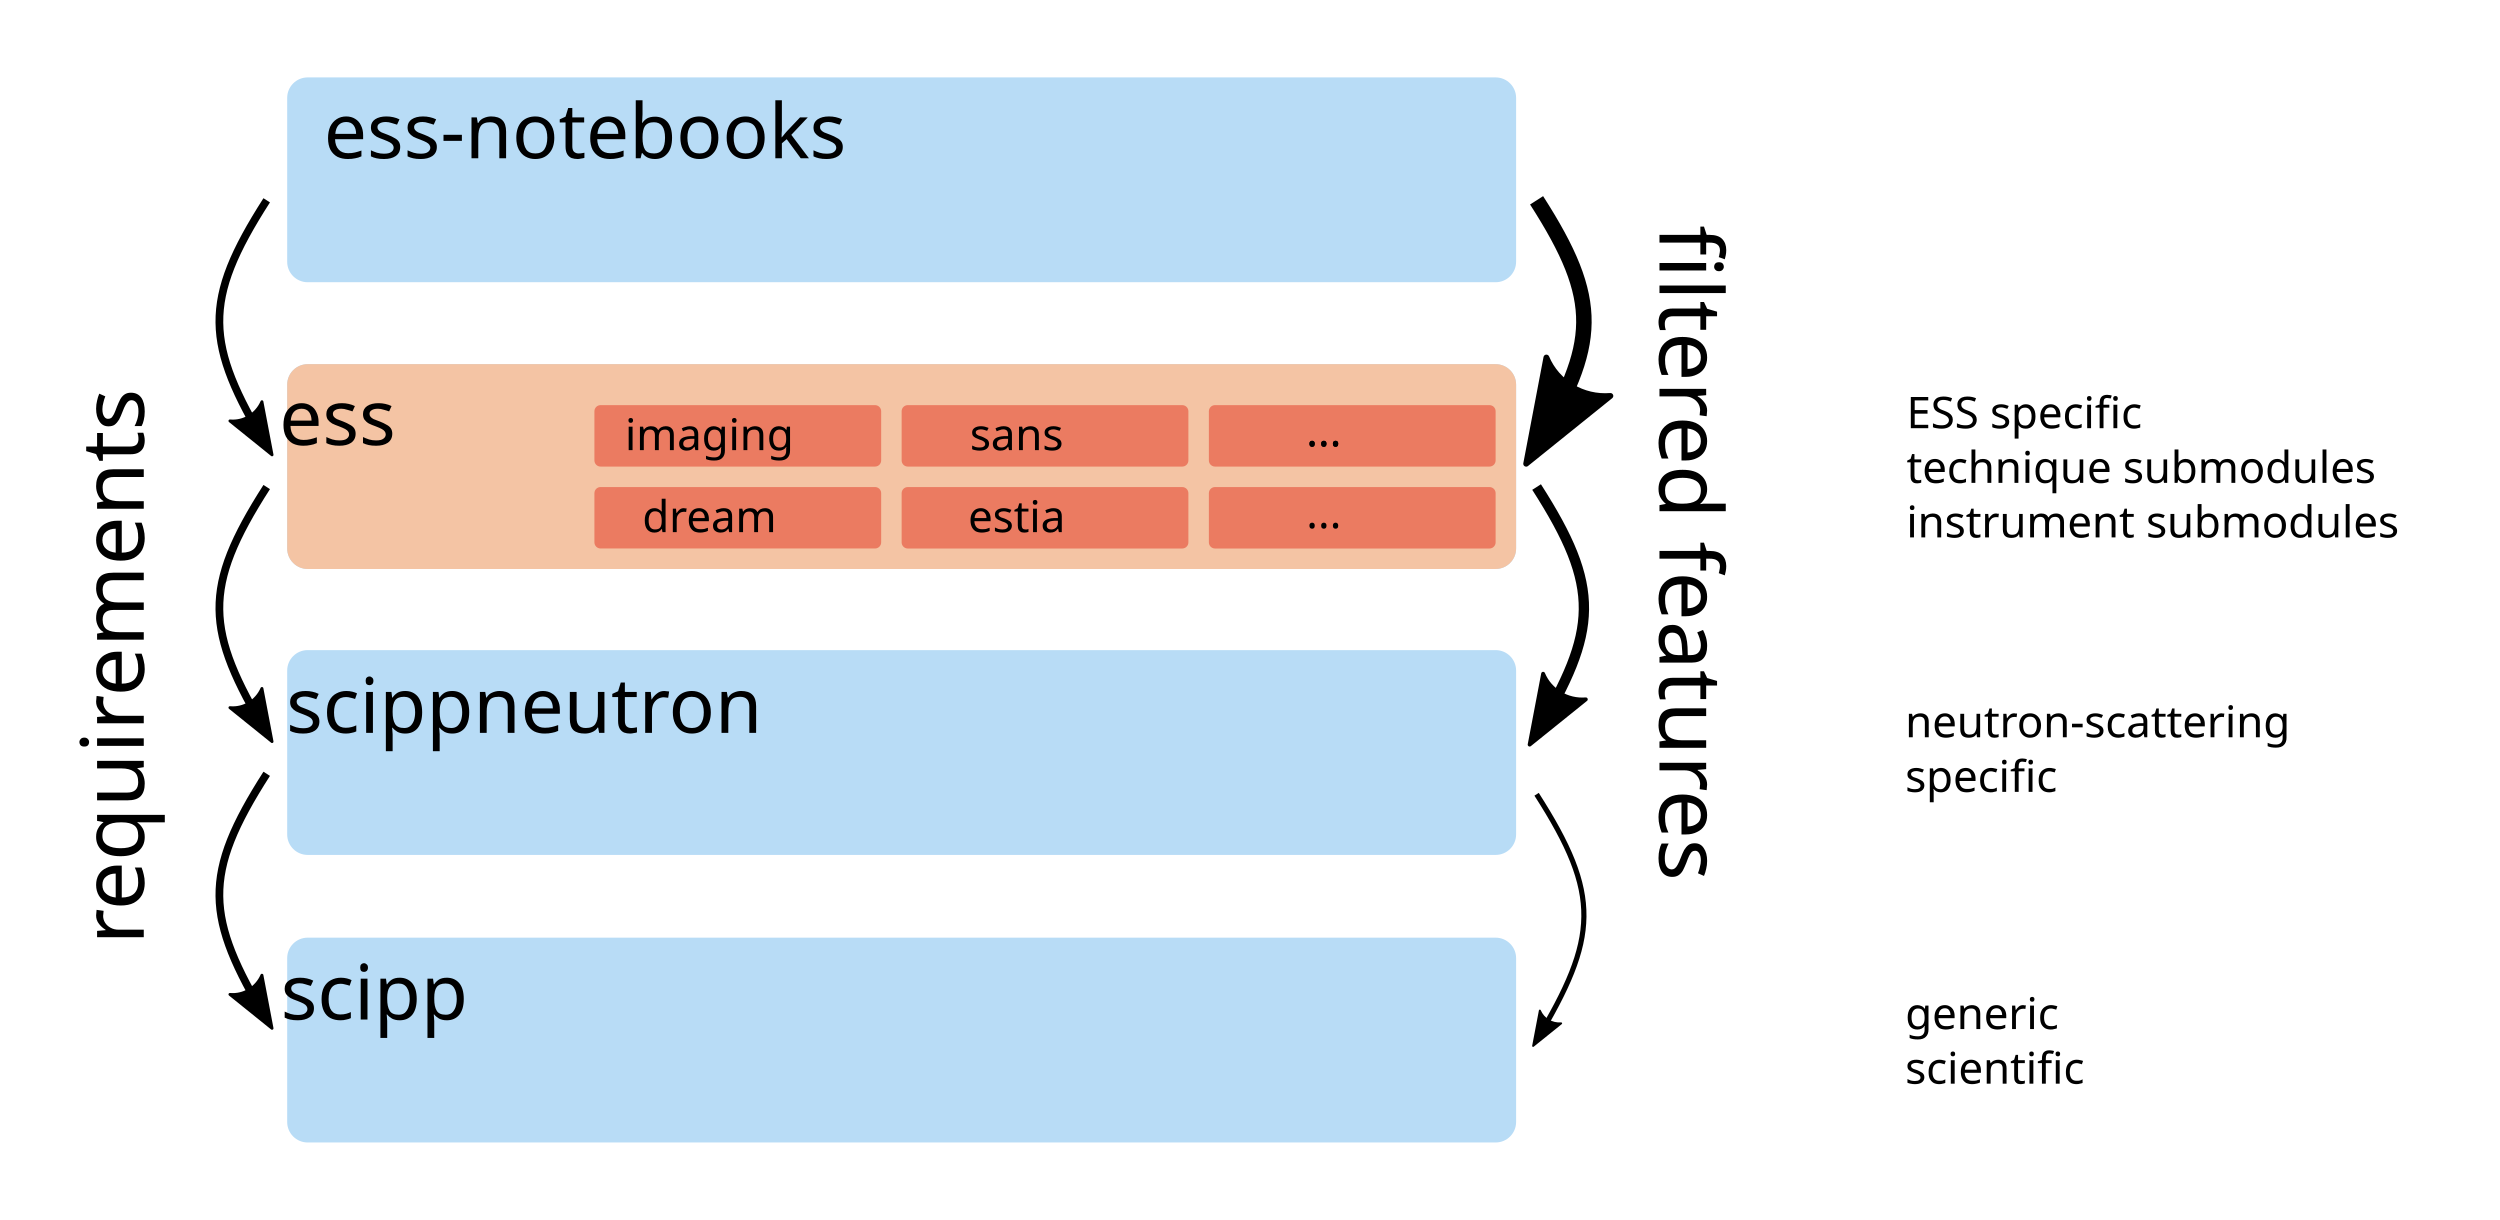
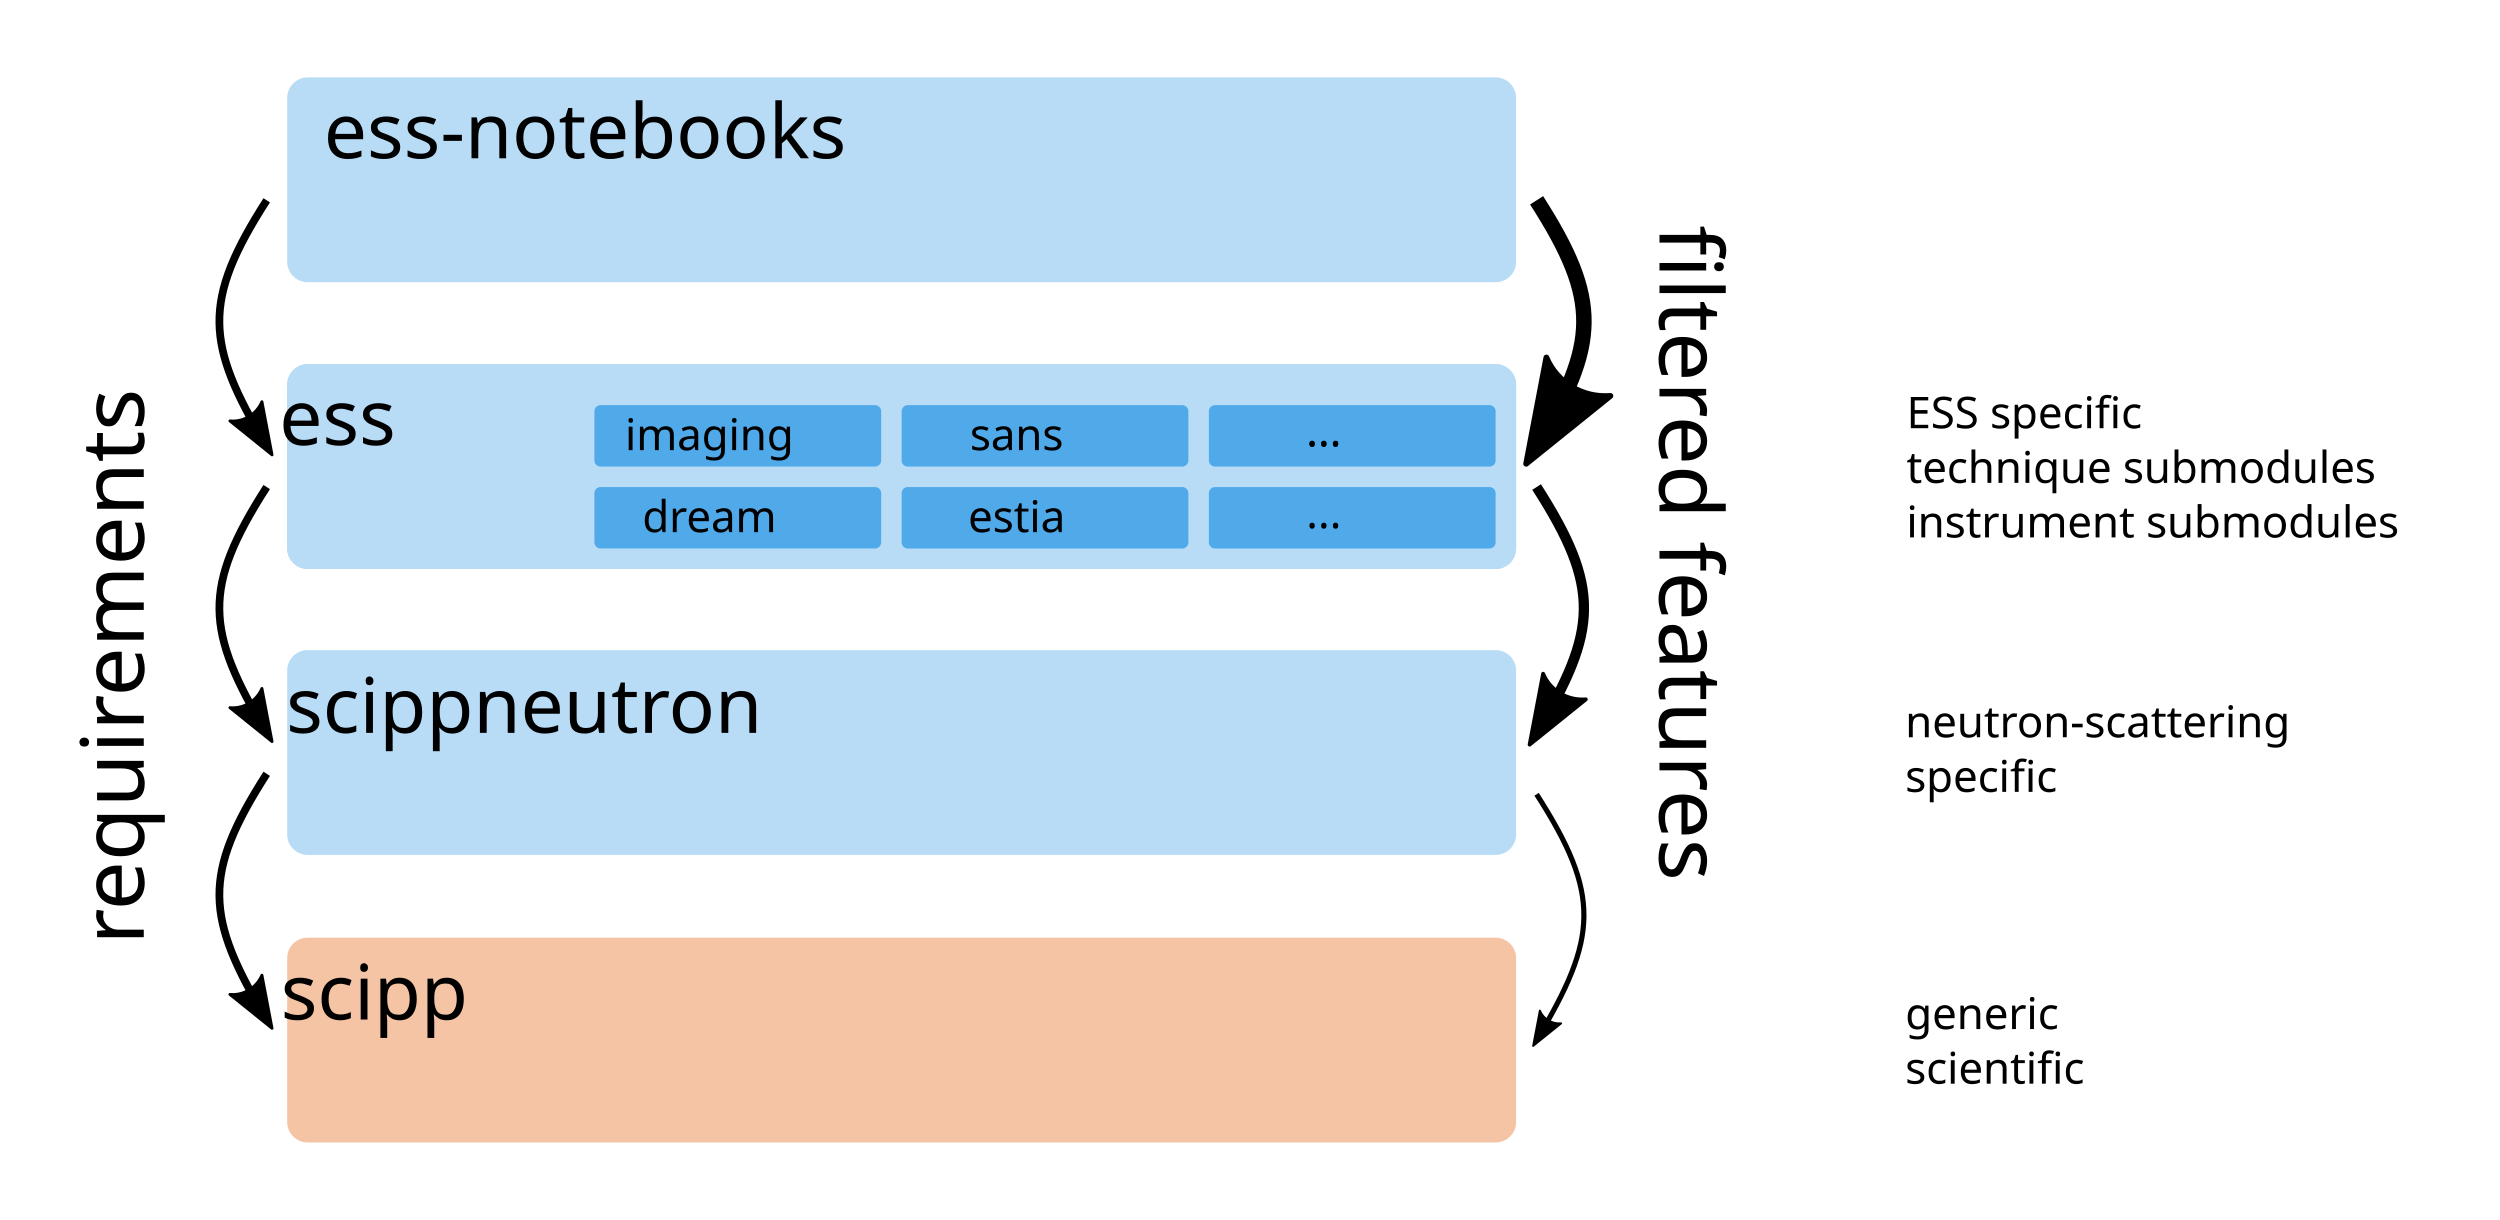
<svg xmlns="http://www.w3.org/2000/svg" xmlns:xlink="http://www.w3.org/1999/xlink" width="161.473mm" height="78.792mm" viewBox="0 0 161.473 78.792" version="1.1" id="svg8">
  <defs id="defs2">
    <rect x="55.56" y="71.576" width="3.457" height="30.424" id="rect1966" />
    <marker style="overflow:visible" id="marker1753" refX="0" refY="0" orient="auto">
      <path transform="scale(-0.6)" d="M 8.719,4.034 -2.207,0.016 8.719,-4.002 c -1.745,2.372 -1.735,5.617 -6e-7,8.035 z" style="fill:#000000;fill-opacity:1;fill-rule:evenodd;stroke:#000000;stroke-width:0.625;stroke-linejoin:round;stroke-opacity:1" id="path1751" />
    </marker>
    <marker style="overflow:visible" id="marker1665" refX="0" refY="0" orient="auto">
      <path transform="scale(-0.6)" d="M 8.719,4.034 -2.207,0.016 8.719,-4.002 c -1.745,2.372 -1.735,5.617 -6e-7,8.035 z" style="fill:#000000;fill-opacity:1;fill-rule:evenodd;stroke:#000000;stroke-width:0.625;stroke-linejoin:round;stroke-opacity:1" id="path1663" />
    </marker>
    <marker style="overflow:visible" id="marker1585" refX="0" refY="0" orient="auto">
      <path transform="scale(-0.6)" d="M 8.719,4.034 -2.207,0.016 8.719,-4.002 c -1.745,2.372 -1.735,5.617 -6e-7,8.035 z" style="fill:#000000;fill-opacity:1;fill-rule:evenodd;stroke:#000000;stroke-width:0.625;stroke-linejoin:round;stroke-opacity:1" id="path1583" />
    </marker>
    <marker style="overflow:visible" id="marker1489" refX="0" refY="0" orient="auto">
      <path transform="scale(-0.6)" d="M 8.719,4.034 -2.207,0.016 8.719,-4.002 c -1.745,2.372 -1.735,5.617 -6e-7,8.035 z" style="fill:#000000;fill-opacity:1;fill-rule:evenodd;stroke:#000000;stroke-width:0.625;stroke-linejoin:round;stroke-opacity:1" id="path1487" />
    </marker>
    <marker style="overflow:visible" id="marker1413" refX="0" refY="0" orient="auto">
      <path transform="scale(-0.6)" d="M 8.719,4.034 -2.207,0.016 8.719,-4.002 c -1.745,2.372 -1.735,5.617 -6e-7,8.035 z" style="fill:#000000;fill-opacity:1;fill-rule:evenodd;stroke:#000000;stroke-width:0.625;stroke-linejoin:round;stroke-opacity:1" id="path1411" />
    </marker>
    <marker style="overflow:visible" id="marker1279" refX="0" refY="0" orient="auto">
      <path transform="scale(-0.6)" d="M 8.719,4.034 -2.207,0.016 8.719,-4.002 c -1.745,2.372 -1.735,5.617 -6e-7,8.035 z" style="fill:#000000;fill-opacity:1;fill-rule:evenodd;stroke:#000000;stroke-width:0.625;stroke-linejoin:round;stroke-opacity:1" id="path1277" />
    </marker>
    <marker style="overflow:visible" id="Arrow2Mend" refX="0" refY="0" orient="auto">
      <path transform="scale(-0.6)" d="M 8.719,4.034 -2.207,0.016 8.719,-4.002 c -1.745,2.372 -1.735,5.617 -6e-7,8.035 z" style="fill:#000000;fill-opacity:1;fill-rule:evenodd;stroke:#000000;stroke-width:0.625;stroke-linejoin:round;stroke-opacity:1" id="path900" />
    </marker>
    <marker style="overflow:visible" id="Arrow1Mend" refX="0" refY="0" orient="auto">
      <path transform="matrix(-0.4,0,0,-0.4,-4,0)" style="fill:#000000;fill-opacity:1;fill-rule:evenodd;stroke:#000000;stroke-width:1pt;stroke-opacity:1" d="M 0,0 5,-5 -12.5,0 5,5 Z" id="path882" />
    </marker>
    <marker style="overflow:visible" id="Arrow1Lend" refX="0" refY="0" orient="auto">
      <path transform="matrix(-0.8,0,0,-0.8,-10,0)" style="fill:#000000;fill-opacity:1;fill-rule:evenodd;stroke:#000000;stroke-width:1pt;stroke-opacity:1" d="M 0,0 5,-5 -12.5,0 5,5 Z" id="path876" />
    </marker>
  </defs>
  <g id="layer1" transform="translate(-47.59697,-87.60417)">
    <a id="a4655" xlink:href="https://scipp.github.io/scippneutron/">
      <rect ry="1.323" y="129.594" x="66.146" height="13.229" width="79.375" id="rect835" style="fill:#b8dcf6;fill-opacity:1;stroke-width:1.73;stroke-miterlimit:4;stroke-dasharray:none" rx="1.323" />
    </a>
-     <a id="a949" xlink:href="https://scipp.github.io/">
-       <rect ry="1.323" y="148.167" x="66.146" height="13.229" width="79.375" id="rect847" style="fill:#b8dcf6;fill-opacity:1;stroke-width:1.73;stroke-miterlimit:4;stroke-dasharray:none" rx="1.323" />
-     </a>
+     <rect ry="1.323" y="148.167" x="66.146" height="13.229" width="79.375" id="rect847" style="fill:#f4c4a4;fill-opacity:1;stroke-width:1.73;stroke-miterlimit:4;stroke-dasharray:none" rx="1.323" />
    <rect style="fill:#b8dcf6;fill-opacity:1;stroke-width:1.73;stroke-miterlimit:4;stroke-dasharray:none" id="rect853" width="79.375" height="13.229" x="66.146" y="111.125" ry="1.323" rx="1.323" />
-     <a id="a4658" xlink:href="https://scipp.github.io/ess-notebooks/">
-       <rect ry="1.323" y="92.604" x="66.146" height="13.229" width="79.375" id="rect859" style="fill:#b8dcf6;fill-opacity:1;stroke-width:1.73;stroke-miterlimit:4;stroke-dasharray:none" rx="1.323" />
-     </a>
+     <rect ry="1.323" y="92.604" x="66.146" height="13.229" width="79.375" id="rect859" style="fill:#b8dcf6;fill-opacity:1;stroke-width:1.73;stroke-miterlimit:4;stroke-dasharray:none" rx="1.323" />
    <path style="fill:none;stroke:#000000;stroke-width:0.5;stroke-linecap:butt;stroke-linejoin:miter;stroke-miterlimit:4;stroke-dasharray:none;stroke-opacity:1;marker-end:url(#Arrow2Mend)" d="m 64.823,100.542 c -4.18,6.519 -3.969,9.26 0,15.875" id="path869" />
    <path style="fill:none;stroke:#000000;stroke-width:0.5;stroke-linecap:butt;stroke-linejoin:miter;stroke-miterlimit:4;stroke-dasharray:none;stroke-opacity:1;marker-end:url(#marker1413)" d="m 64.823,119.062 c -4.18,6.519 -3.969,9.26 0,15.875" id="path1409" />
    <path style="fill:none;stroke:#000000;stroke-width:0.5;stroke-linecap:butt;stroke-linejoin:miter;stroke-miterlimit:4;stroke-dasharray:none;stroke-opacity:1;marker-end:url(#marker1489)" d="m 64.823,137.583 c -4.18,6.519 -3.969,9.26 0,15.875" id="path1485" />
    <path style="fill:none;stroke:#000000;stroke-width:1;stroke-linecap:butt;stroke-linejoin:miter;stroke-miterlimit:4;stroke-dasharray:none;stroke-opacity:1;marker-end:url(#marker1585)" d="m 146.844,100.542 c 4.18,6.519 3.969,9.26 0,15.875" id="path1581" />
    <path style="fill:none;stroke:#000000;stroke-width:0.667;stroke-linecap:butt;stroke-linejoin:miter;stroke-miterlimit:4;stroke-dasharray:none;stroke-opacity:1;marker-end:url(#marker1665)" d="m 146.844,119.062 c 4.18,6.519 3.969,9.26 0,15.875" id="path1661" />
    <path style="fill:none;stroke:#000000;stroke-width:0.333;stroke-linecap:butt;stroke-linejoin:miter;stroke-miterlimit:4;stroke-dasharray:none;stroke-opacity:1;marker-end:url(#marker1753)" d="m 146.844,138.906 c 4.18,6.519 3.969,9.26 0,15.875" id="path1749" />
  </g>
  <g id="layer2" transform="translate(-47.59697,-87.60417)">
-     <a id="a4661" xlink:href="https://scipp.github.io/ess/">
-       <rect ry="1.323" y="111.125" x="66.146" height="13.229" width="79.375" id="rect1899" style="fill:#f4c4a4;fill-opacity:1;stroke-width:1.73;stroke-miterlimit:4;stroke-dasharray:none" rx="1.323" />
-     </a>
-     <rect style="fill:#eb7b61;fill-opacity:1;stroke-width:0.458;stroke-miterlimit:4;stroke-dasharray:none" id="rect1916" width="18.521" height="3.969" x="125.677" y="113.771" ry="0.397" rx="0.397" />
-     <rect style="fill:#eb7b61;fill-opacity:1;stroke-width:0.458;stroke-miterlimit:4;stroke-dasharray:none" id="rect1920" width="18.521" height="3.969" x="105.833" y="113.771" ry="0.397" rx="0.397" />
-     <rect style="fill:#eb7b61;fill-opacity:1;stroke-width:0.458;stroke-miterlimit:4;stroke-dasharray:none" id="rect1922" width="18.521" height="3.969" x="85.99" y="113.771" ry="0.397" rx="0.397" />
-     <rect style="fill:#eb7b61;fill-opacity:1;stroke-width:0.458;stroke-miterlimit:4;stroke-dasharray:none" id="rect1924" width="18.521" height="3.969" x="125.677" y="119.063" ry="0.397" rx="0.397" />
-     <rect style="fill:#eb7b61;fill-opacity:1;stroke-width:0.458;stroke-miterlimit:4;stroke-dasharray:none" id="rect1926" width="18.521" height="3.969" x="105.833" y="119.063" ry="0.397" rx="0.397" />
-     <rect style="fill:#eb7b61;fill-opacity:1;stroke-width:0.458;stroke-miterlimit:4;stroke-dasharray:none" id="rect1928" width="18.521" height="3.969" x="85.99" y="119.062" ry="0.397" rx="0.397" />
+     <rect ry="1.323" y="111.125" x="66.146" height="13.229" width="79.375" id="rect1899" style="fill:#b8dcf6;fill-opacity:1;stroke-width:1.73;stroke-miterlimit:4;stroke-dasharray:none" rx="1.323" />
+     <rect style="fill:#50a9e9;fill-opacity:1;stroke-width:0.458;stroke-miterlimit:4;stroke-dasharray:none" id="rect1916" width="18.521" height="3.969" x="125.677" y="113.771" ry="0.397" rx="0.397" />
+     <rect style="fill:#50a9e9;fill-opacity:1;stroke-width:0.458;stroke-miterlimit:4;stroke-dasharray:none" id="rect1920" width="18.521" height="3.969" x="105.833" y="113.771" ry="0.397" rx="0.397" />
+     <rect style="fill:#50a9e9;fill-opacity:1;stroke-width:0.458;stroke-miterlimit:4;stroke-dasharray:none" id="rect1922" width="18.521" height="3.969" x="85.99" y="113.771" ry="0.397" rx="0.397" />
+     <rect style="fill:#50a9e9;fill-opacity:1;stroke-width:0.458;stroke-miterlimit:4;stroke-dasharray:none" id="rect1924" width="18.521" height="3.969" x="125.677" y="119.063" ry="0.397" rx="0.397" />
+     <rect style="fill:#50a9e9;fill-opacity:1;stroke-width:0.458;stroke-miterlimit:4;stroke-dasharray:none" id="rect1926" width="18.521" height="3.969" x="105.833" y="119.063" ry="0.397" rx="0.397" />
+     <rect style="fill:#50a9e9;fill-opacity:1;stroke-width:0.458;stroke-miterlimit:4;stroke-dasharray:none" id="rect1928" width="18.521" height="3.969" x="85.99" y="119.062" ry="0.397" rx="0.397" />
  </g>
  <g id="layer3" style="opacity:1" transform="translate(-47.59697,-87.60417)">
    <text xml:space="preserve" style="font-style:normal;font-variant:normal;font-weight:normal;font-stretch:normal;font-size:4.939px;line-height:1.25;font-family:sans-serif;-inkscape-font-specification:'sans-serif, Normal';font-variant-ligatures:normal;font-variant-caps:normal;font-variant-numeric:normal;fill:#000000;fill-opacity:1;stroke:none;stroke-width:0.265;stroke-miterlimit:4;stroke-dasharray:none" x="84.667" y="134.938" id="text839">
      <tspan id="tspan837" x="84.667" y="134.938" style="font-style:normal;font-variant:normal;font-weight:normal;font-stretch:normal;font-size:4.939px;font-family:sans-serif;-inkscape-font-specification:'sans-serif, Normal';font-variant-ligatures:normal;font-variant-caps:normal;font-variant-numeric:normal;text-align:center;text-anchor:middle;stroke-width:0.265;stroke-miterlimit:4;stroke-dasharray:none">scippneutron</tspan>
    </text>
    <text xml:space="preserve" style="font-style:normal;font-variant:normal;font-weight:normal;font-stretch:normal;font-size:4.939px;line-height:1.25;font-family:sans-serif;-inkscape-font-specification:'sans-serif, Normal';font-variant-ligatures:normal;font-variant-caps:normal;font-variant-numeric:normal;fill:#000000;fill-opacity:1;stroke:none;stroke-width:0.265;stroke-miterlimit:4;stroke-dasharray:none" x="74.989" y="153.458" id="text851">
      <tspan id="tspan849" x="74.989" y="153.458" style="font-style:normal;font-variant:normal;font-weight:normal;font-stretch:normal;font-size:4.939px;font-family:sans-serif;-inkscape-font-specification:'sans-serif, Normal';font-variant-ligatures:normal;font-variant-caps:normal;font-variant-numeric:normal;text-align:center;text-anchor:middle;stroke-width:0.265;stroke-miterlimit:4;stroke-dasharray:none">scipp</tspan>
    </text>
    <text xml:space="preserve" style="font-style:normal;font-variant:normal;font-weight:normal;font-stretch:normal;font-size:4.939px;line-height:1.25;font-family:sans-serif;-inkscape-font-specification:'sans-serif, Normal';font-variant-ligatures:normal;font-variant-caps:normal;font-variant-numeric:normal;fill:#000000;fill-opacity:1;stroke:none;stroke-width:0.265;stroke-miterlimit:4;stroke-dasharray:none" x="72.612" y="116.347" id="text857">
      <tspan id="tspan855" x="72.612" y="116.347" style="font-style:normal;font-variant:normal;font-weight:normal;font-stretch:normal;font-size:4.939px;font-family:sans-serif;-inkscape-font-specification:'sans-serif, Normal';font-variant-ligatures:normal;font-variant-caps:normal;font-variant-numeric:normal;text-align:center;text-anchor:middle;stroke-width:0.265;stroke-miterlimit:4;stroke-dasharray:none">ess</tspan>
    </text>
    <text xml:space="preserve" style="font-style:normal;font-variant:normal;font-weight:normal;font-stretch:normal;font-size:4.939px;line-height:1.25;font-family:sans-serif;-inkscape-font-specification:'sans-serif, Normal';font-variant-ligatures:normal;font-variant-caps:normal;font-variant-numeric:normal;text-align:start;text-anchor:start;fill:#000000;fill-opacity:1;stroke:none;stroke-width:0.265;stroke-miterlimit:4;stroke-dasharray:none" x="68.519" y="97.826" id="text863">
      <tspan id="tspan861" x="68.519" y="97.826" style="font-style:normal;font-variant:normal;font-weight:normal;font-stretch:normal;font-size:4.939px;font-family:sans-serif;-inkscape-font-specification:'sans-serif, Normal';font-variant-ligatures:normal;font-variant-caps:normal;font-variant-numeric:normal;text-align:start;text-anchor:start;stroke-width:0.265;stroke-miterlimit:4;stroke-dasharray:none">ess-notebooks</tspan>
    </text>
    <text xml:space="preserve" style="font-style:normal;font-variant:normal;font-weight:normal;font-stretch:normal;font-size:5.644px;line-height:1.25;font-family:sans-serif;-inkscape-font-specification:'sans-serif, Normal';font-variant-ligatures:normal;font-variant-caps:normal;font-variant-numeric:normal;fill:#000000;fill-opacity:1;stroke:none;stroke-width:0.265;stroke-miterlimit:4;stroke-dasharray:none" x="-127" y="56.885" id="text1904" transform="rotate(-90)">
      <tspan id="tspan1902" x="-127" y="56.885" style="font-style:normal;font-variant:normal;font-weight:normal;font-stretch:normal;font-size:5.644px;font-family:sans-serif;-inkscape-font-specification:'sans-serif, Normal';font-variant-ligatures:normal;font-variant-caps:normal;font-variant-numeric:normal;text-align:center;text-anchor:middle;stroke-width:0.265;stroke-miterlimit:4;stroke-dasharray:none">requirements</tspan>
    </text>
    <text xml:space="preserve" style="font-style:normal;font-variant:normal;font-weight:normal;font-stretch:normal;font-size:5.644px;line-height:1.25;font-family:sans-serif;-inkscape-font-specification:'sans-serif, Normal';font-variant-ligatures:normal;font-variant-caps:normal;font-variant-numeric:normal;fill:#000000;fill-opacity:1;stroke:none;stroke-width:0.265;stroke-miterlimit:4;stroke-dasharray:none" x="127" y="-154.781" id="text1908" transform="rotate(90)">
      <tspan id="tspan1906" x="127" y="-154.781" style="font-style:normal;font-variant:normal;font-weight:normal;font-stretch:normal;font-size:5.644px;font-family:sans-serif;-inkscape-font-specification:'sans-serif, Normal';font-variant-ligatures:normal;font-variant-caps:normal;font-variant-numeric:normal;text-align:center;text-anchor:middle;stroke-width:0.265;stroke-miterlimit:4;stroke-dasharray:none">filtered features</tspan>
    </text>
    <text xml:space="preserve" style="font-style:normal;font-variant:normal;font-weight:normal;font-stretch:normal;font-size:2.822px;line-height:1.25;font-family:sans-serif;-inkscape-font-specification:'sans-serif, Normal';font-variant-ligatures:normal;font-variant-caps:normal;font-variant-numeric:normal;fill:#000000;fill-opacity:1;stroke:none;stroke-width:0.265;stroke-miterlimit:4;stroke-dasharray:none" x="95.25" y="116.681" id="text1932">
      <tspan id="tspan1930" x="95.25" y="116.681" style="font-style:normal;font-variant:normal;font-weight:normal;font-stretch:normal;font-size:2.822px;font-family:sans-serif;-inkscape-font-specification:'sans-serif, Normal';font-variant-ligatures:normal;font-variant-caps:normal;font-variant-numeric:normal;text-align:center;text-anchor:middle;stroke-width:0.265;stroke-miterlimit:4;stroke-dasharray:none">imaging</tspan>
    </text>
    <text xml:space="preserve" style="font-style:normal;font-variant:normal;font-weight:normal;font-stretch:normal;font-size:2.822px;line-height:1.25;font-family:sans-serif;-inkscape-font-specification:'sans-serif, Normal';font-variant-ligatures:normal;font-variant-caps:normal;font-variant-numeric:normal;fill:#000000;fill-opacity:1;stroke:none;stroke-width:0.265;stroke-miterlimit:4;stroke-dasharray:none" x="115.094" y="116.681" id="text1936">
      <tspan id="tspan1934" x="115.094" y="116.681" style="font-style:normal;font-variant:normal;font-weight:normal;font-stretch:normal;font-size:2.822px;font-family:sans-serif;-inkscape-font-specification:'sans-serif, Normal';font-variant-ligatures:normal;font-variant-caps:normal;font-variant-numeric:normal;text-align:center;text-anchor:middle;stroke-width:0.265;stroke-miterlimit:4;stroke-dasharray:none">sans</tspan>
    </text>
    <text xml:space="preserve" style="font-style:normal;font-variant:normal;font-weight:normal;font-stretch:normal;font-size:2.822px;line-height:1.25;font-family:sans-serif;-inkscape-font-specification:'sans-serif, Normal';font-variant-ligatures:normal;font-variant-caps:normal;font-variant-numeric:normal;fill:#000000;fill-opacity:1;stroke:none;stroke-width:0.265;stroke-miterlimit:4;stroke-dasharray:none" x="134.938" y="116.417" id="text1940">
      <tspan id="tspan1938" x="134.938" y="116.417" style="font-style:normal;font-variant:normal;font-weight:normal;font-stretch:normal;font-size:2.822px;font-family:sans-serif;-inkscape-font-specification:'sans-serif, Normal';font-variant-ligatures:normal;font-variant-caps:normal;font-variant-numeric:normal;text-align:center;text-anchor:middle;stroke-width:0.265;stroke-miterlimit:4;stroke-dasharray:none">...</tspan>
    </text>
    <text xml:space="preserve" style="font-style:normal;font-variant:normal;font-weight:normal;font-stretch:normal;font-size:2.822px;line-height:1.25;font-family:sans-serif;-inkscape-font-specification:'sans-serif, Normal';font-variant-ligatures:normal;font-variant-caps:normal;font-variant-numeric:normal;fill:#000000;fill-opacity:1;stroke:none;stroke-width:0.265;stroke-miterlimit:4;stroke-dasharray:none" x="134.938" y="116.417" id="text1944">
      <tspan id="tspan1942" x="134.938" y="116.417" style="font-style:normal;font-variant:normal;font-weight:normal;font-stretch:normal;font-size:2.822px;font-family:sans-serif;-inkscape-font-specification:'sans-serif, Normal';font-variant-ligatures:normal;font-variant-caps:normal;font-variant-numeric:normal;text-align:center;text-anchor:middle;stroke-width:0.265;stroke-miterlimit:4;stroke-dasharray:none">...</tspan>
    </text>
    <text xml:space="preserve" style="font-style:normal;font-variant:normal;font-weight:normal;font-stretch:normal;font-size:2.822px;line-height:1.25;font-family:sans-serif;-inkscape-font-specification:'sans-serif, Normal';font-variant-ligatures:normal;font-variant-caps:normal;font-variant-numeric:normal;fill:#000000;fill-opacity:1;stroke:none;stroke-width:0.265;stroke-miterlimit:4;stroke-dasharray:none" x="95.25" y="121.973" id="text1948">
      <tspan id="tspan1946" x="95.25" y="121.973" style="font-style:normal;font-variant:normal;font-weight:normal;font-stretch:normal;font-size:2.822px;font-family:sans-serif;-inkscape-font-specification:'sans-serif, Normal';font-variant-ligatures:normal;font-variant-caps:normal;font-variant-numeric:normal;text-align:center;text-anchor:middle;stroke-width:0.265;stroke-miterlimit:4;stroke-dasharray:none">dream</tspan>
    </text>
    <text xml:space="preserve" style="font-style:normal;font-variant:normal;font-weight:normal;font-stretch:normal;font-size:2.822px;line-height:1.25;font-family:sans-serif;-inkscape-font-specification:'sans-serif, Normal';font-variant-ligatures:normal;font-variant-caps:normal;font-variant-numeric:normal;fill:#000000;fill-opacity:1;stroke:none;stroke-width:0.265;stroke-miterlimit:4;stroke-dasharray:none" x="115.094" y="121.973" id="text1952">
      <tspan id="tspan1950" x="115.094" y="121.973" style="font-style:normal;font-variant:normal;font-weight:normal;font-stretch:normal;font-size:2.822px;font-family:sans-serif;-inkscape-font-specification:'sans-serif, Normal';font-variant-ligatures:normal;font-variant-caps:normal;font-variant-numeric:normal;text-align:center;text-anchor:middle;stroke-width:0.265;stroke-miterlimit:4;stroke-dasharray:none">estia</tspan>
    </text>
    <text xml:space="preserve" style="font-style:normal;font-variant:normal;font-weight:normal;font-stretch:normal;font-size:2.822px;line-height:1.25;font-family:sans-serif;-inkscape-font-specification:'sans-serif, Normal';font-variant-ligatures:normal;font-variant-caps:normal;font-variant-numeric:normal;fill:#000000;fill-opacity:1;stroke:none;stroke-width:0.265;stroke-miterlimit:4;stroke-dasharray:none" x="134.938" y="121.708" id="text1956">
      <tspan id="tspan1954" x="134.938" y="121.708" style="font-style:normal;font-variant:normal;font-weight:normal;font-stretch:normal;font-size:2.822px;font-family:sans-serif;-inkscape-font-specification:'sans-serif, Normal';font-variant-ligatures:normal;font-variant-caps:normal;font-variant-numeric:normal;text-align:center;text-anchor:middle;stroke-width:0.265;stroke-miterlimit:4;stroke-dasharray:none">...</tspan>
    </text>
    <text xml:space="preserve" id="text1964" style="font-style:normal;font-weight:normal;font-size:10.583px;line-height:1.25;font-family:sans-serif;white-space:pre;shape-inside:url(#rect1966);fill:#000000;fill-opacity:1;stroke:none" />
    <text xml:space="preserve" style="font-style:normal;font-variant:normal;font-weight:normal;font-stretch:normal;font-size:2.822px;line-height:1.25;font-family:sans-serif;-inkscape-font-specification:'sans-serif, Normal';font-variant-ligatures:normal;font-variant-caps:normal;font-variant-numeric:normal;text-align:start;text-anchor:start;fill:#000000;fill-opacity:1;stroke:none;stroke-width:0.265;stroke-miterlimit:4;stroke-dasharray:none" x="170.656" y="154.07" id="text1972">
      <tspan id="tspan1970" x="170.656" y="154.07" style="font-style:normal;font-variant:normal;font-weight:normal;font-stretch:normal;font-size:2.822px;font-family:sans-serif;-inkscape-font-specification:'sans-serif, Normal';font-variant-ligatures:normal;font-variant-caps:normal;font-variant-numeric:normal;text-align:start;text-anchor:start;stroke-width:0.265;stroke-miterlimit:4;stroke-dasharray:none">generic</tspan>
      <tspan x="170.656" y="157.597" style="font-style:normal;font-variant:normal;font-weight:normal;font-stretch:normal;font-size:2.822px;font-family:sans-serif;-inkscape-font-specification:'sans-serif, Normal';font-variant-ligatures:normal;font-variant-caps:normal;font-variant-numeric:normal;text-align:start;text-anchor:start;stroke-width:0.265;stroke-miterlimit:4;stroke-dasharray:none" id="tspan1974">scientific</tspan>
    </text>
    <text xml:space="preserve" style="font-style:normal;font-variant:normal;font-weight:normal;font-stretch:normal;font-size:2.822px;line-height:1.25;font-family:sans-serif;-inkscape-font-specification:'sans-serif, Normal';font-variant-ligatures:normal;font-variant-caps:normal;font-variant-numeric:normal;text-align:start;text-anchor:start;fill:#000000;fill-opacity:1;stroke:none;stroke-width:0.265;stroke-miterlimit:4;stroke-dasharray:none" x="170.656" y="135.223" id="text1980">
      <tspan x="170.656" y="135.223" style="font-style:normal;font-variant:normal;font-weight:normal;font-stretch:normal;font-size:2.822px;font-family:sans-serif;-inkscape-font-specification:'sans-serif, Normal';font-variant-ligatures:normal;font-variant-caps:normal;font-variant-numeric:normal;text-align:start;text-anchor:start;stroke-width:0.265;stroke-miterlimit:4;stroke-dasharray:none" id="tspan1978">neutron-scattering</tspan>
      <tspan x="170.656" y="138.751" style="font-style:normal;font-variant:normal;font-weight:normal;font-stretch:normal;font-size:2.822px;font-family:sans-serif;-inkscape-font-specification:'sans-serif, Normal';font-variant-ligatures:normal;font-variant-caps:normal;font-variant-numeric:normal;text-align:start;text-anchor:start;stroke-width:0.265;stroke-miterlimit:4;stroke-dasharray:none" id="tspan1984">specific</tspan>
    </text>
-     <text xml:space="preserve" style="font-style:normal;font-weight:normal;font-size:10.583px;line-height:1.25;font-family:sans-serif;fill:#000000;fill-opacity:1;stroke:none;stroke-width:0.265" x="166.688" y="117.74" id="text1988">
-       <tspan id="tspan1986" x="166.688" y="127.103" style="stroke-width:0.265" />
-     </text>
+     <text xml:space="preserve" style="font-style:normal;font-weight:normal;font-size:10.583px;line-height:1.25;font-family:sans-serif;fill:#000000;fill-opacity:1;stroke:none;stroke-width:0.265" x="166.688" y="117.74" id="text1988" />
    <text xml:space="preserve" style="font-style:normal;font-variant:normal;font-weight:normal;font-stretch:normal;font-size:2.822px;line-height:1.25;font-family:sans-serif;-inkscape-font-specification:'sans-serif, Normal';font-variant-ligatures:normal;font-variant-caps:normal;font-variant-numeric:normal;text-align:start;text-anchor:start;fill:#000000;fill-opacity:1;stroke:none;stroke-width:0.265;stroke-miterlimit:4;stroke-dasharray:none" x="170.733" y="115.264" id="text1994">
      <tspan x="170.733" y="115.264" style="font-style:normal;font-variant:normal;font-weight:normal;font-stretch:normal;font-size:2.822px;font-family:sans-serif;-inkscape-font-specification:'sans-serif, Normal';font-variant-ligatures:normal;font-variant-caps:normal;font-variant-numeric:normal;text-align:start;text-anchor:start;stroke-width:0.265;stroke-miterlimit:4;stroke-dasharray:none" id="tspan1992">ESS specific</tspan>
      <tspan x="170.733" y="118.792" style="font-style:normal;font-variant:normal;font-weight:normal;font-stretch:normal;font-size:2.822px;font-family:sans-serif;-inkscape-font-specification:'sans-serif, Normal';font-variant-ligatures:normal;font-variant-caps:normal;font-variant-numeric:normal;text-align:start;text-anchor:start;stroke-width:0.265;stroke-miterlimit:4;stroke-dasharray:none" id="tspan2004">technique submodules</tspan>
      <tspan x="170.733" y="122.319" style="font-style:normal;font-variant:normal;font-weight:normal;font-stretch:normal;font-size:2.822px;font-family:sans-serif;-inkscape-font-specification:'sans-serif, Normal';font-variant-ligatures:normal;font-variant-caps:normal;font-variant-numeric:normal;text-align:start;text-anchor:start;stroke-width:0.265;stroke-miterlimit:4;stroke-dasharray:none" id="tspan2006">instrument submodules</tspan>
    </text>
  </g>
</svg>
